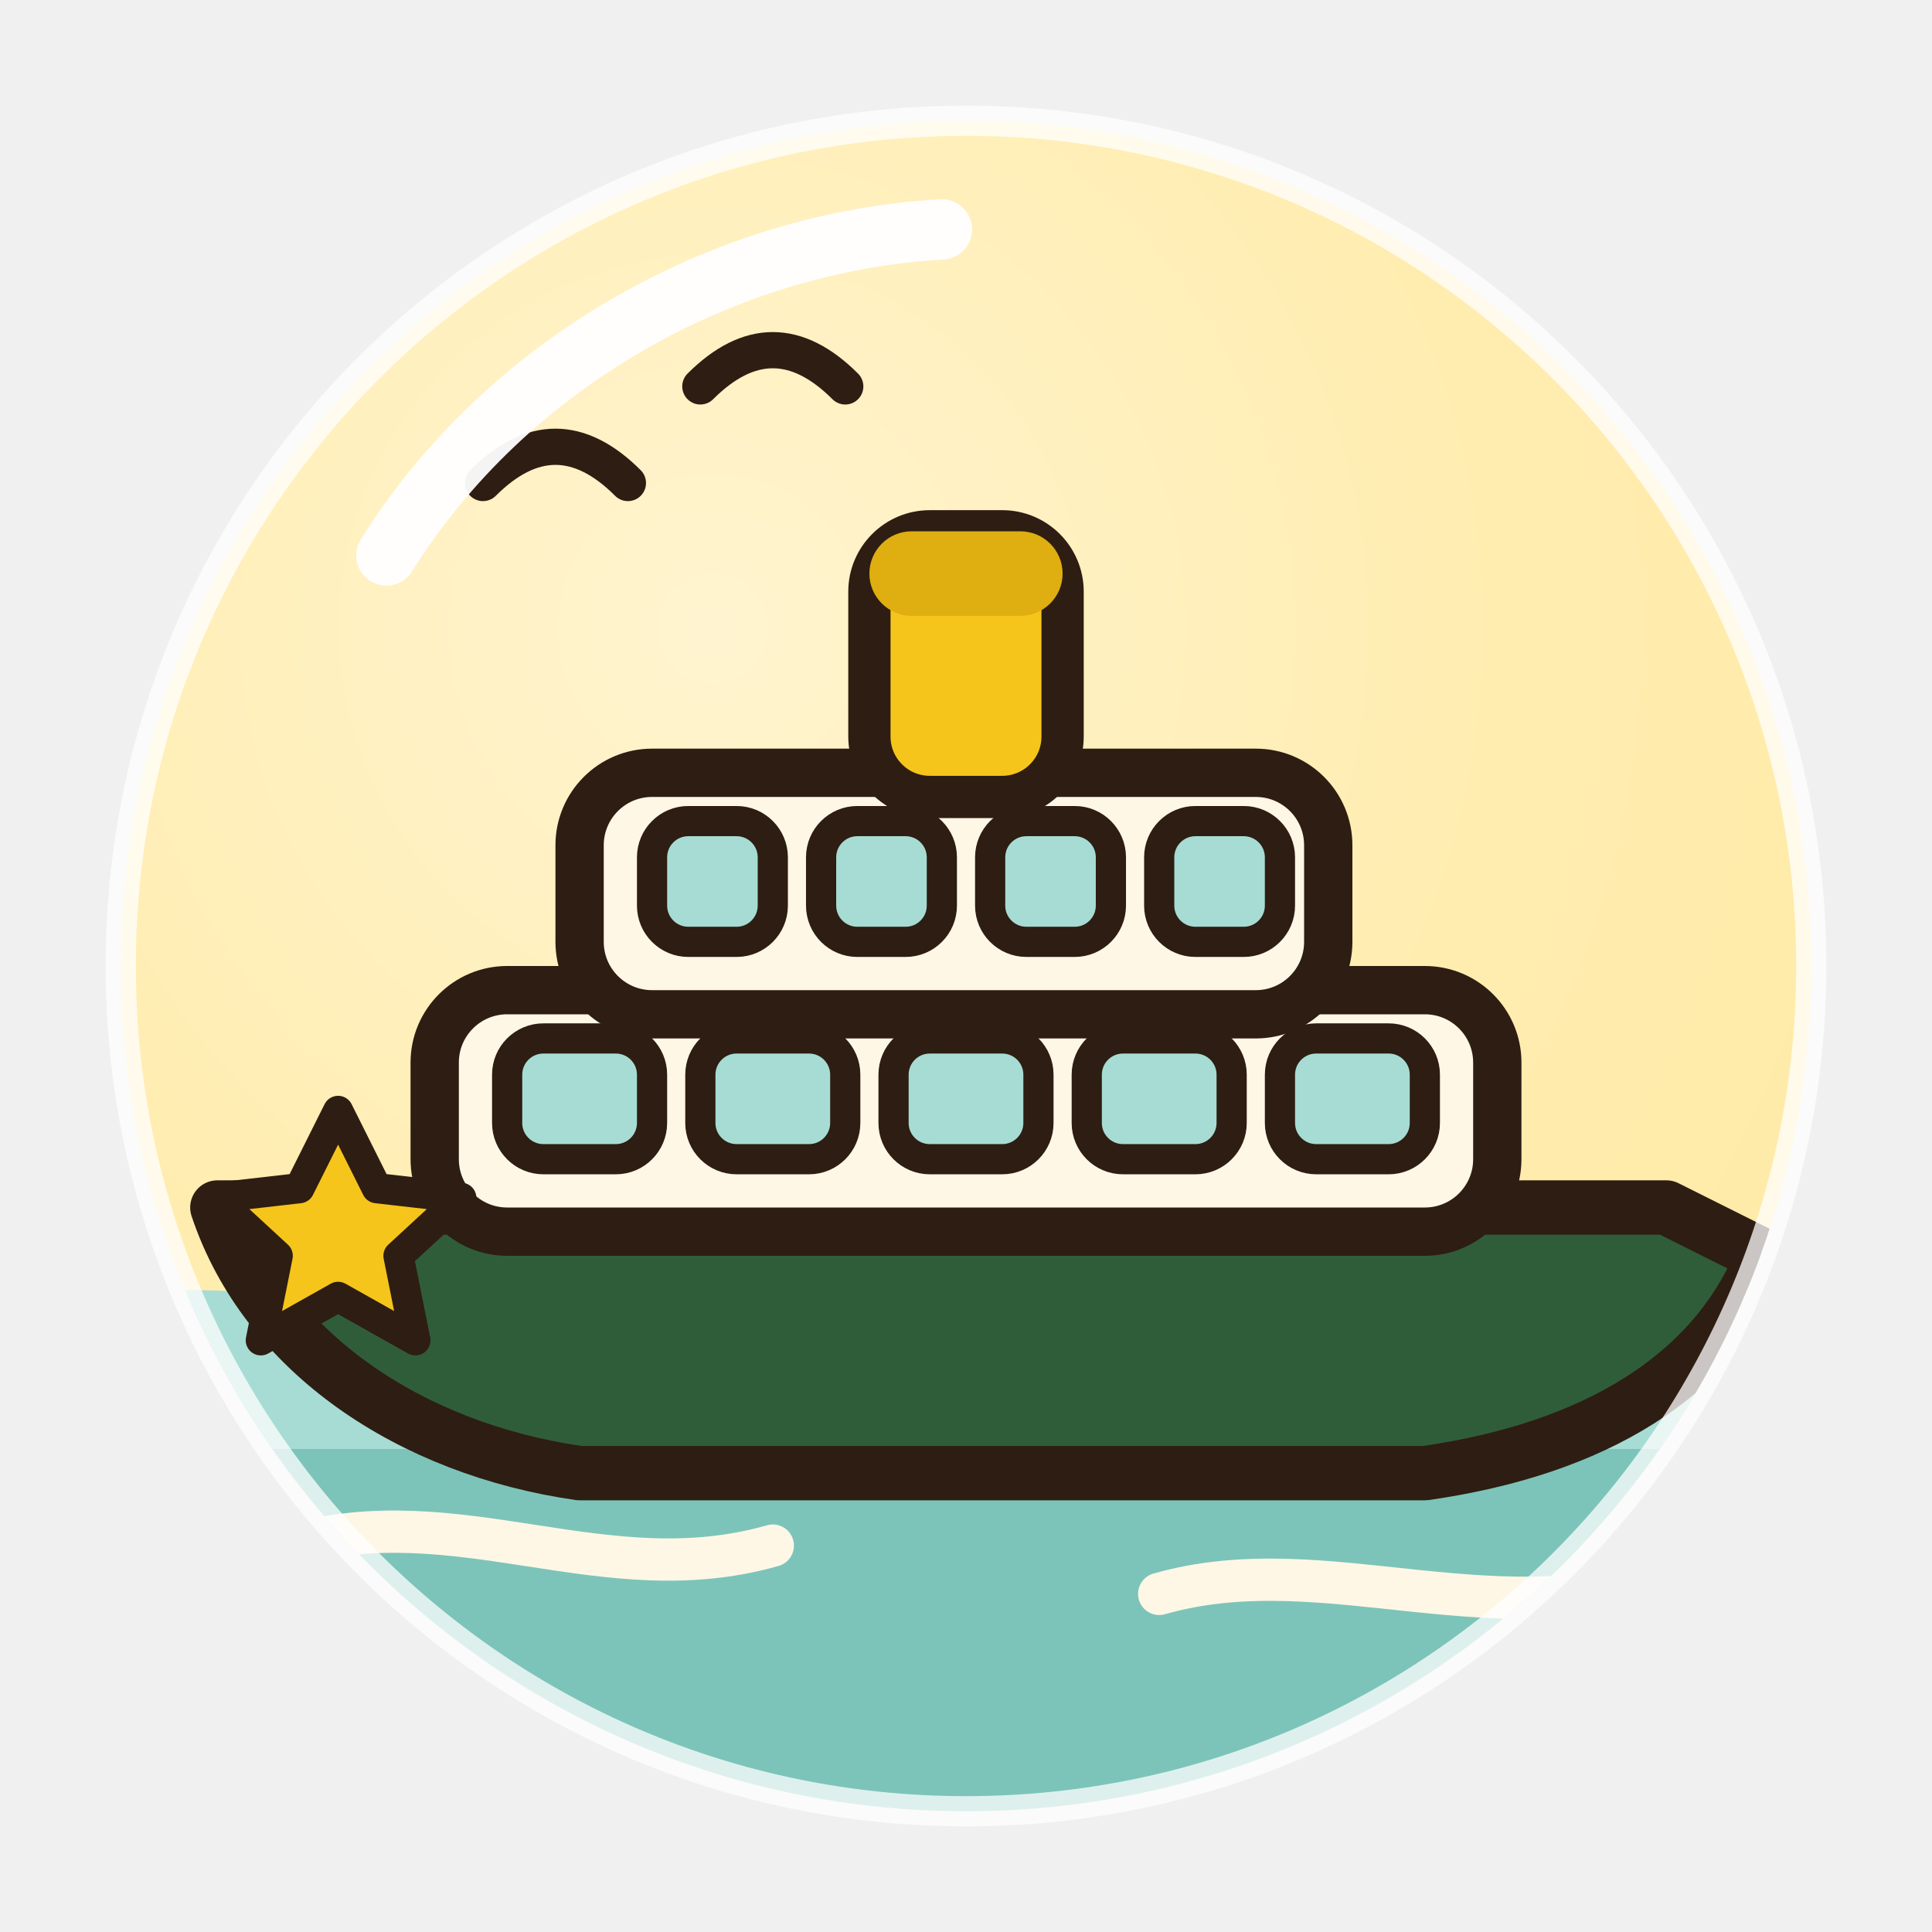
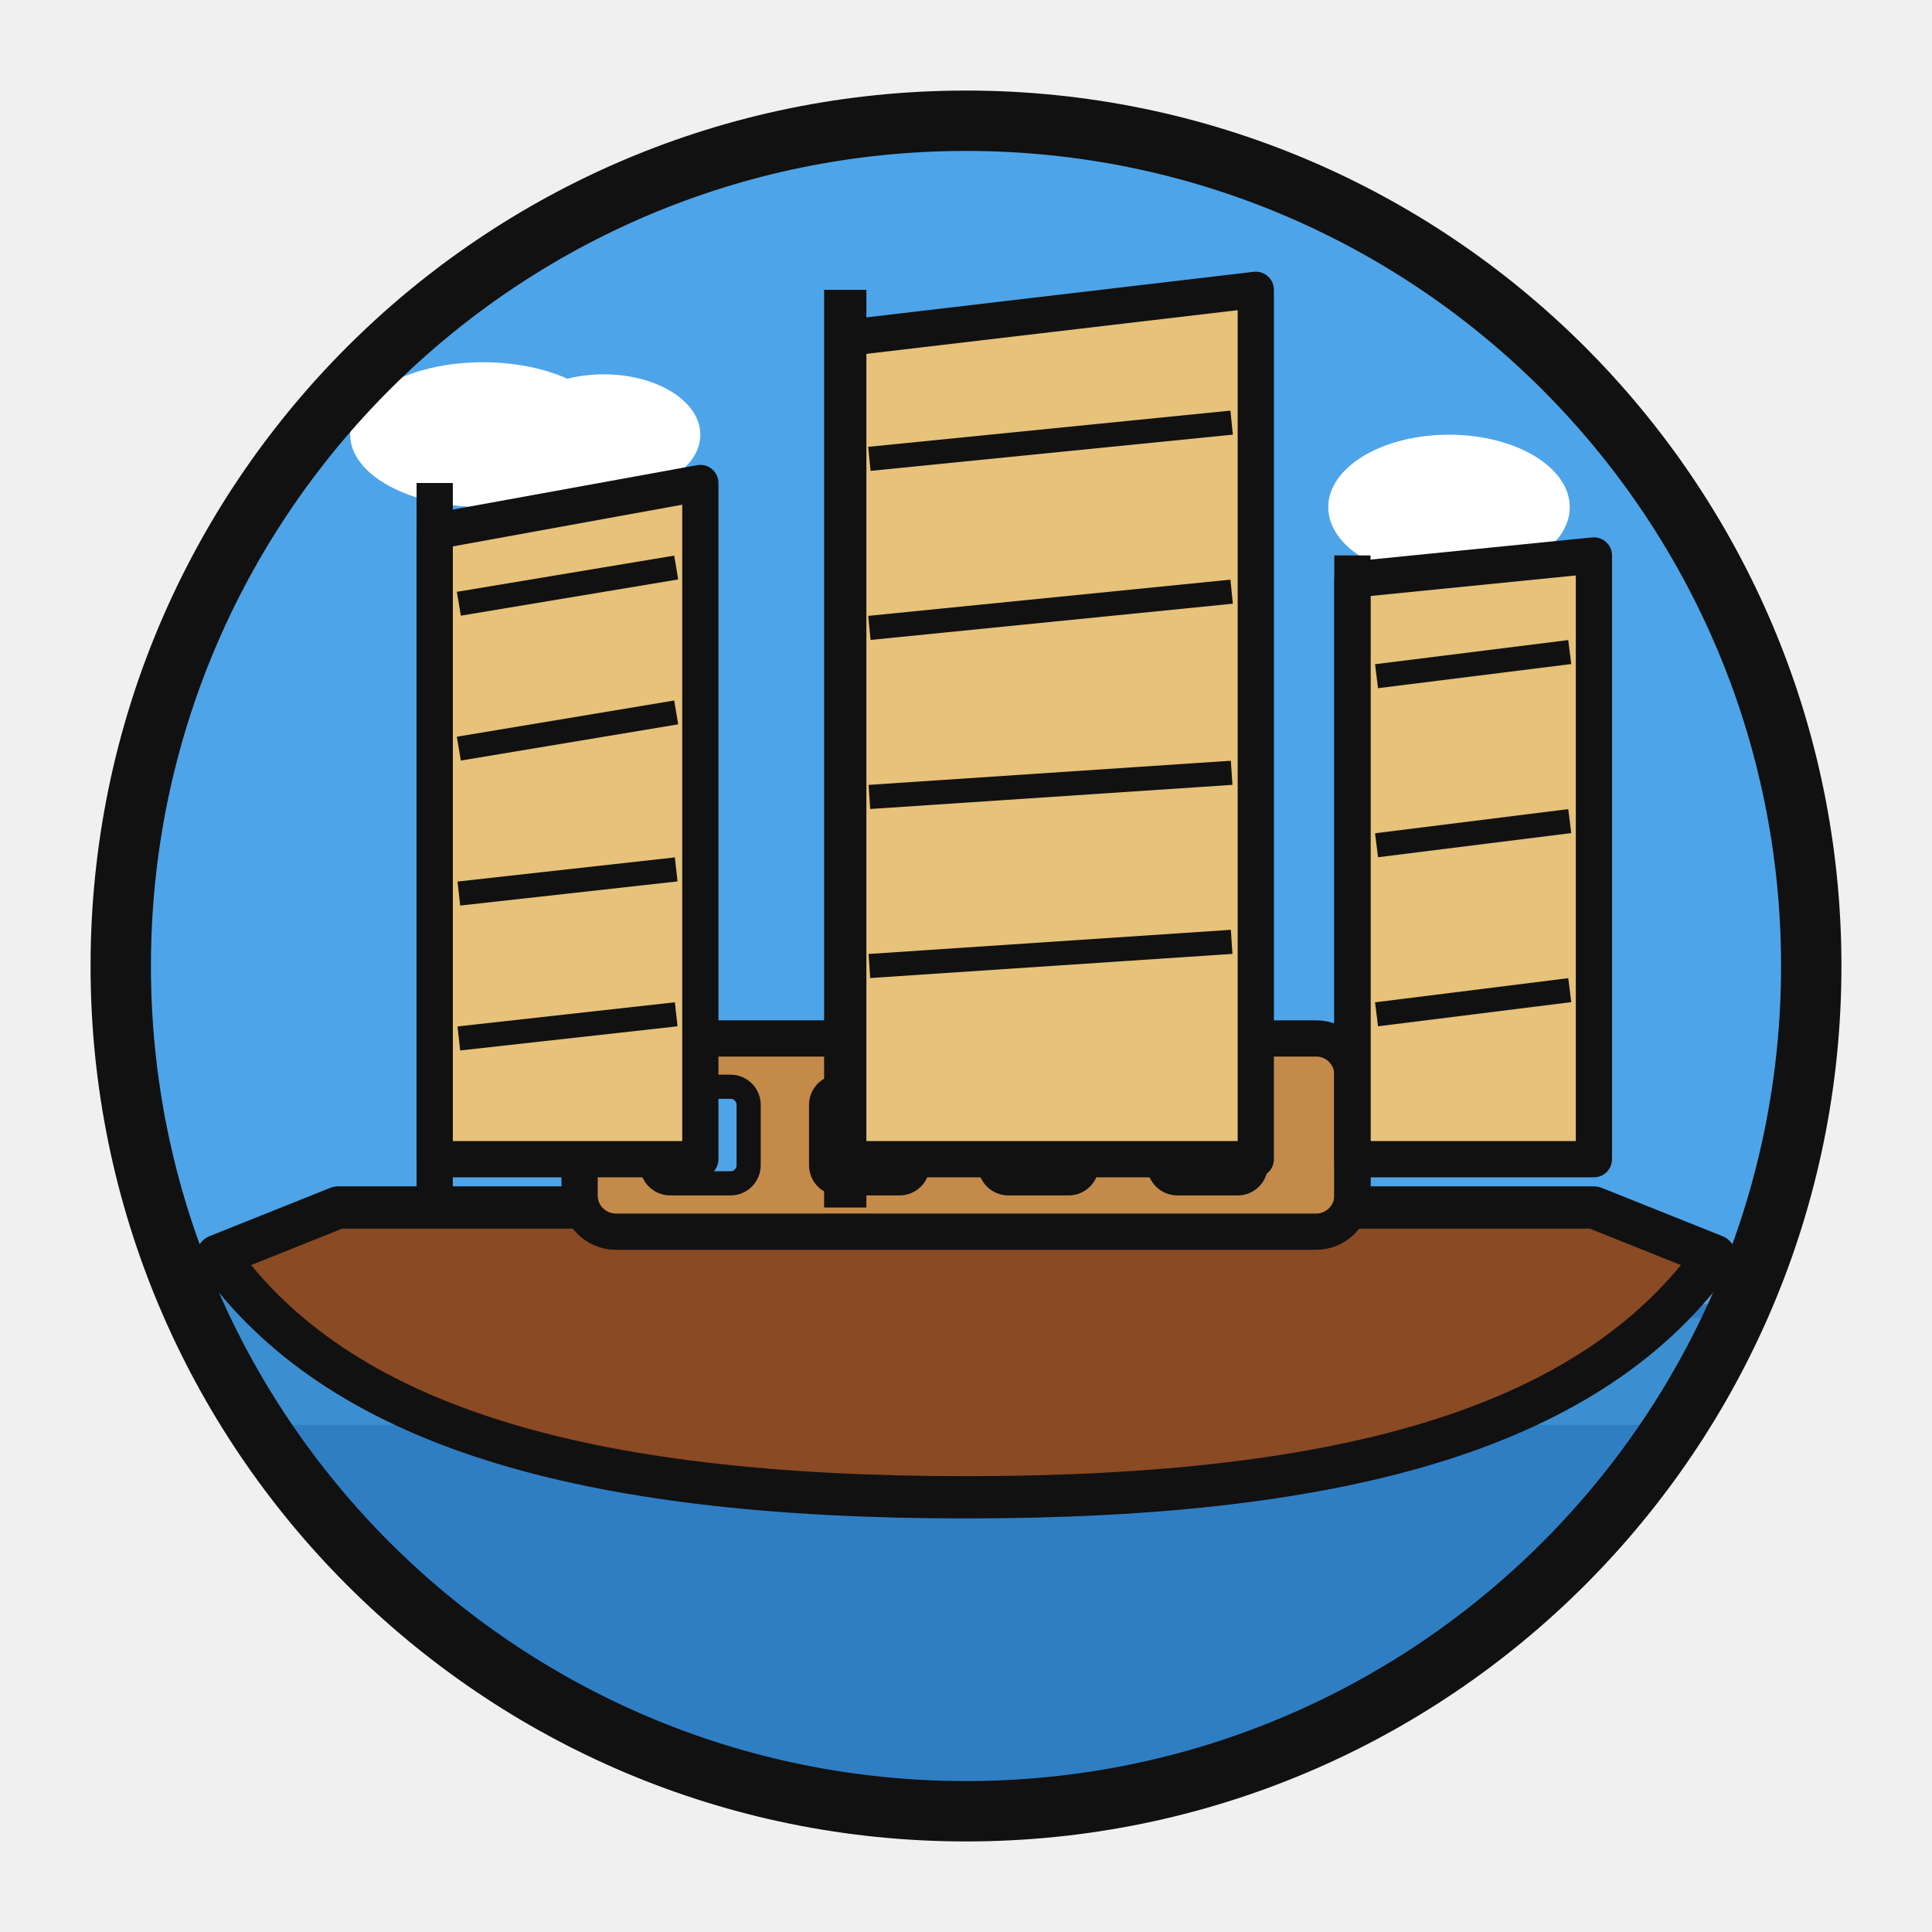
<svg xmlns="http://www.w3.org/2000/svg" viewBox="0 0 160 160" fill="none">
  <defs>
-     <radialGradient id="ferry-glass" cx="35%" cy="30%" r="80%">
-       <stop offset="0%" stop-color="#ffffff" stop-opacity="0.5" />
-       <stop offset="55%" stop-color="#ffffff" stop-opacity="0.18" />
-       <stop offset="100%" stop-color="#ffffff" stop-opacity="0.06" />
-     </radialGradient>
    <clipPath id="ferry-clip">
      <circle cx="80" cy="80" r="70" />
    </clipPath>
  </defs>
-   <circle cx="80" cy="80" r="70" fill="#FFE9A0" />
-   <circle cx="80" cy="80" r="70" fill="url(#ferry-glass)" />
  <g clip-path="url(#ferry-clip)">
-     <path d="M6 108 L154 108 L154 150 L6 150 Z" fill="#7CC4B9" />
-     <path d="M6 108 C22 104 38 112 54 108 C70 104 86 112 102 108 C118 104 134 112 154 108 L154 120 L6 120 Z" fill="#A6DCD3" />
-     <path d="M18 100 C22 112 34 120 48 122 L118 122 C132 120 142 114 146 104 L138 100 Z" fill="#2F5D3A" stroke="#2E1D12" stroke-width="4.5" stroke-linejoin="round" />
-     <rect x="36" y="82" width="88" height="20" rx="6" fill="#FFF7E6" stroke="#2E1D12" stroke-width="4" />
-     <rect x="48" y="64" width="62" height="20" rx="6" fill="#FFF7E6" stroke="#2E1D12" stroke-width="4" />
-     <g stroke="#2E1D12" stroke-width="2.5">
-       <rect x="54" y="68" width="10" height="10" rx="3" fill="#A6DCD3" />
-       <rect x="68" y="68" width="10" height="10" rx="3" fill="#A6DCD3" />
-       <rect x="82" y="68" width="10" height="10" rx="3" fill="#A6DCD3" />
-       <rect x="96" y="68" width="10" height="10" rx="3" fill="#A6DCD3" />
-       <rect x="42" y="86" width="12" height="10" rx="3" fill="#A6DCD3" />
-       <rect x="58" y="86" width="12" height="10" rx="3" fill="#A6DCD3" />
-       <rect x="74" y="86" width="12" height="10" rx="3" fill="#A6DCD3" />
-       <rect x="90" y="86" width="12" height="10" rx="3" fill="#A6DCD3" />
-       <rect x="106" y="86" width="12" height="10" rx="3" fill="#A6DCD3" />
+     <circle cx="80" cy="80" r="70" fill="#4EA4E8" />
+     <path d="M10 108 L150 108 L150 150 L10 150 Z" fill="#2F7EC4" />
+     <path d="M10 108 C26 104 42 112 58 108 C74 104 90 112 106 108 C122 104 138 112 150 108 L150 118 L10 118 Z" fill="#3B8FD0" />
+     <ellipse cx="40" cy="36" rx="11" ry="6" fill="#FFFFFF" />
+     <ellipse cx="50" cy="36" rx="8" ry="5" fill="#FFFFFF" />
+     <ellipse cx="120" cy="42" rx="10" ry="6" fill="#FFFFFF" />
+     <path d="M18 104 C28 118 48 124 80 124 C112 124 132 118 142 104 L132 100 L28 100 Z" fill="#8A4A24" stroke="#111111" stroke-width="3.5" stroke-linejoin="round" />
+     <rect x="48" y="86" width="64" height="16" rx="3" fill="#C48A4A" stroke="#111111" stroke-width="3" />
+     <g fill="#4EA4E8" stroke="#111111" stroke-width="2">
+       <rect x="54" y="90" width="8" height="8" rx="1.5" />
+       <rect x="68" y="90" width="8" height="8" rx="1.5" />
+       <rect x="82" y="90" width="8" height="8" rx="1.5" />
+       <rect x="96" y="90" width="8" height="8" rx="1.5" />
    </g>
-     <rect x="72" y="44" width="16" height="22" rx="5" fill="#F5C51B" stroke="#2E1D12" stroke-width="3.5" />
-     <rect x="72" y="44" width="16" height="7" rx="3.5" fill="#DFAE10" />
-     <path d="M28 92 L31.2 98.4 L38.2 99.2 L33 104 L34.4 111 L28 107.4 L21.6 111 L23 104 L17.8 99.2 L24.8 98.4 Z" fill="#F5C51B" stroke="#2E1D12" stroke-width="2.5" stroke-linejoin="round" />
-     <path d="M24 128 C38 124 50 132 64 128" stroke="#FFF7E6" stroke-width="3.5" stroke-linecap="round" />
-     <path d="M96 132 C110 128 124 136 140 130" stroke="#FFF7E6" stroke-width="3.5" stroke-linecap="round" />
-     <path d="M40 40 C44 36 48 36 52 40" stroke="#2E1D12" stroke-width="3" stroke-linecap="round" />
-     <path d="M58 32 C62 28 66 28 70 32" stroke="#2E1D12" stroke-width="3" stroke-linecap="round" />
+     <g stroke="#111111" stroke-width="3" stroke-linejoin="round">
+       <path d="M36 96 L36 44 L58 40 L58 96 Z" fill="#E6C27A" />
+       <path d="M70 96 L70 28 L104 24 L104 96 Z" fill="#E6C27A" />
+       <path d="M112 96 L112 48 L132 46 L132 96 Z" fill="#E6C27A" />
+     </g>
+     <g stroke="#111111" stroke-width="2">
+       <path d="M38 50 L56 47" />
+       <path d="M38 62 L56 59" />
+       <path d="M38 74 L56 72" />
+       <path d="M38 86 L56 84" />
+       <path d="M72 38 L102 35" />
+       <path d="M72 52 L102 49" />
+       <path d="M72 66 L102 64" />
+       <path d="M72 80 L102 78" />
+       <path d="M114 56 L130 54" />
+       <path d="M114 70 L130 68" />
+       <path d="M114 84 L130 82" />
+     </g>
+     <path d="M36 40 L36 100" stroke="#111111" stroke-width="3" />
+     <path d="M70 24 L70 100" stroke="#111111" stroke-width="3.5" />
+     <path d="M112 46 L112 100" stroke="#111111" stroke-width="3" />
  </g>
-   <circle cx="80" cy="80" r="70" stroke="#ffffff" stroke-opacity="0.75" stroke-width="2.5" />
-   <path d="M32 46 C42 30 60 20 78 19" stroke="#ffffff" stroke-opacity="0.95" stroke-width="5" stroke-linecap="round" />
+   <circle cx="80" cy="80" r="70" stroke="#111111" stroke-width="5" />
</svg>
